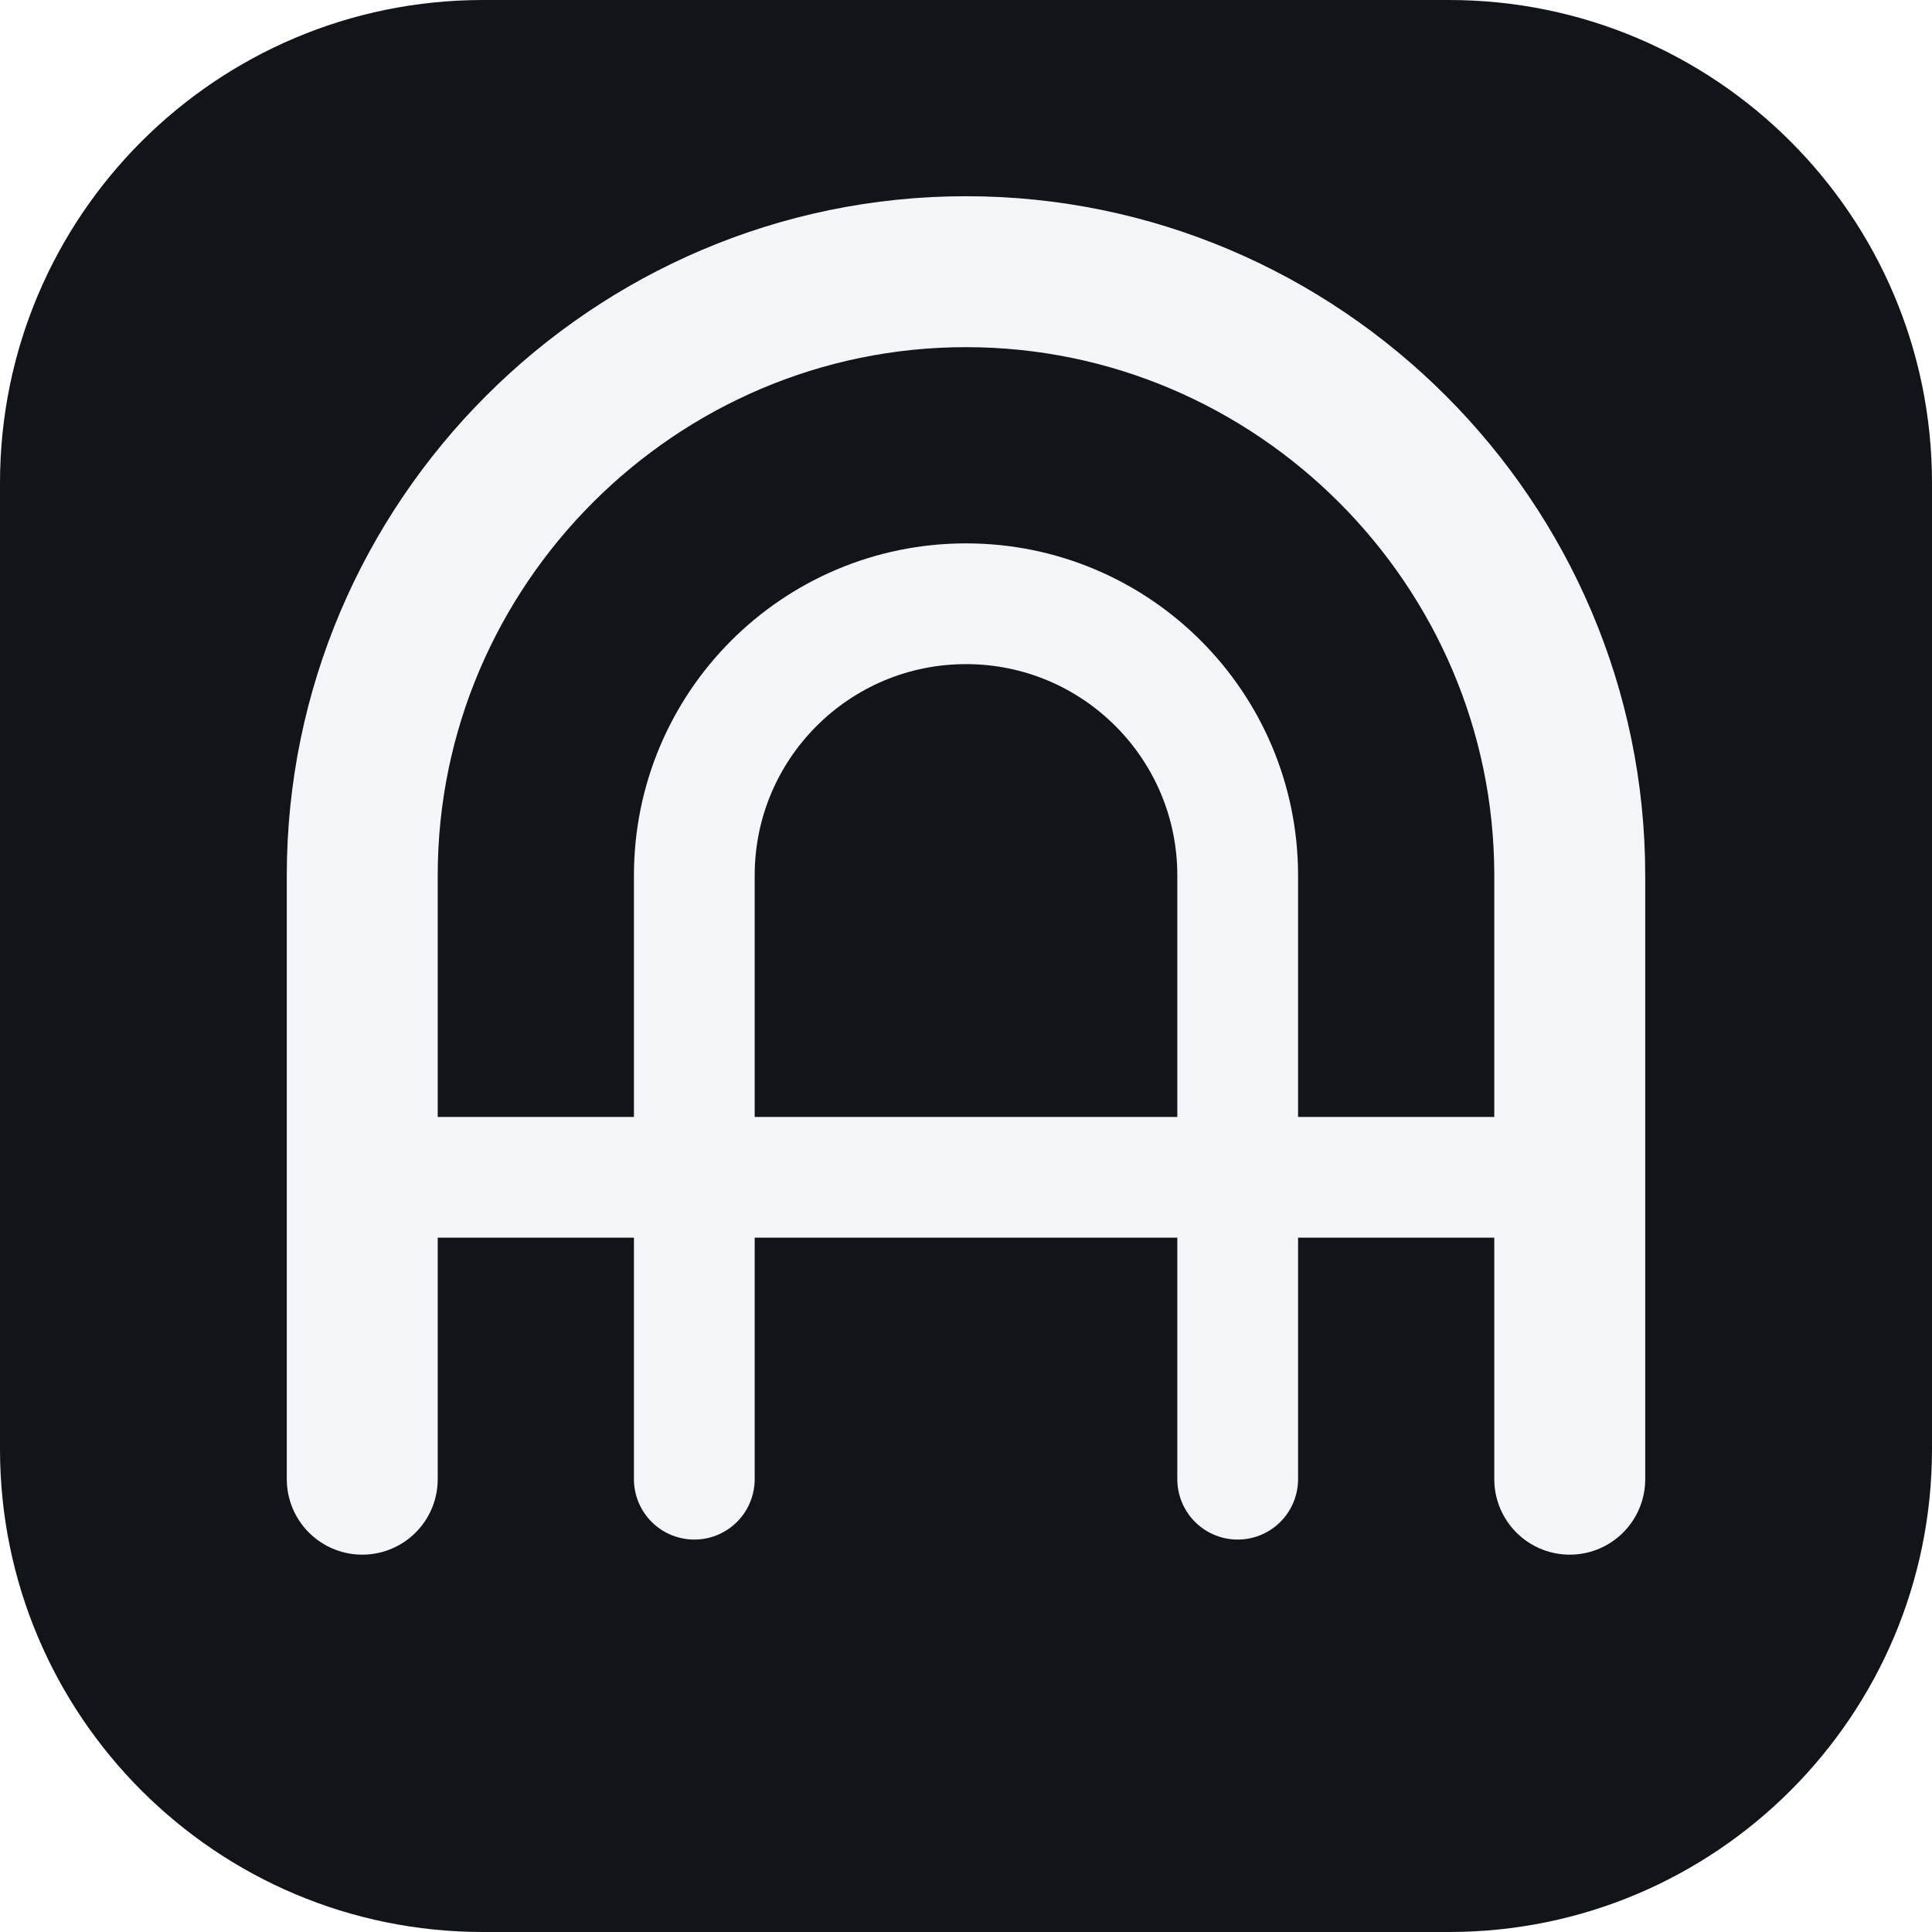
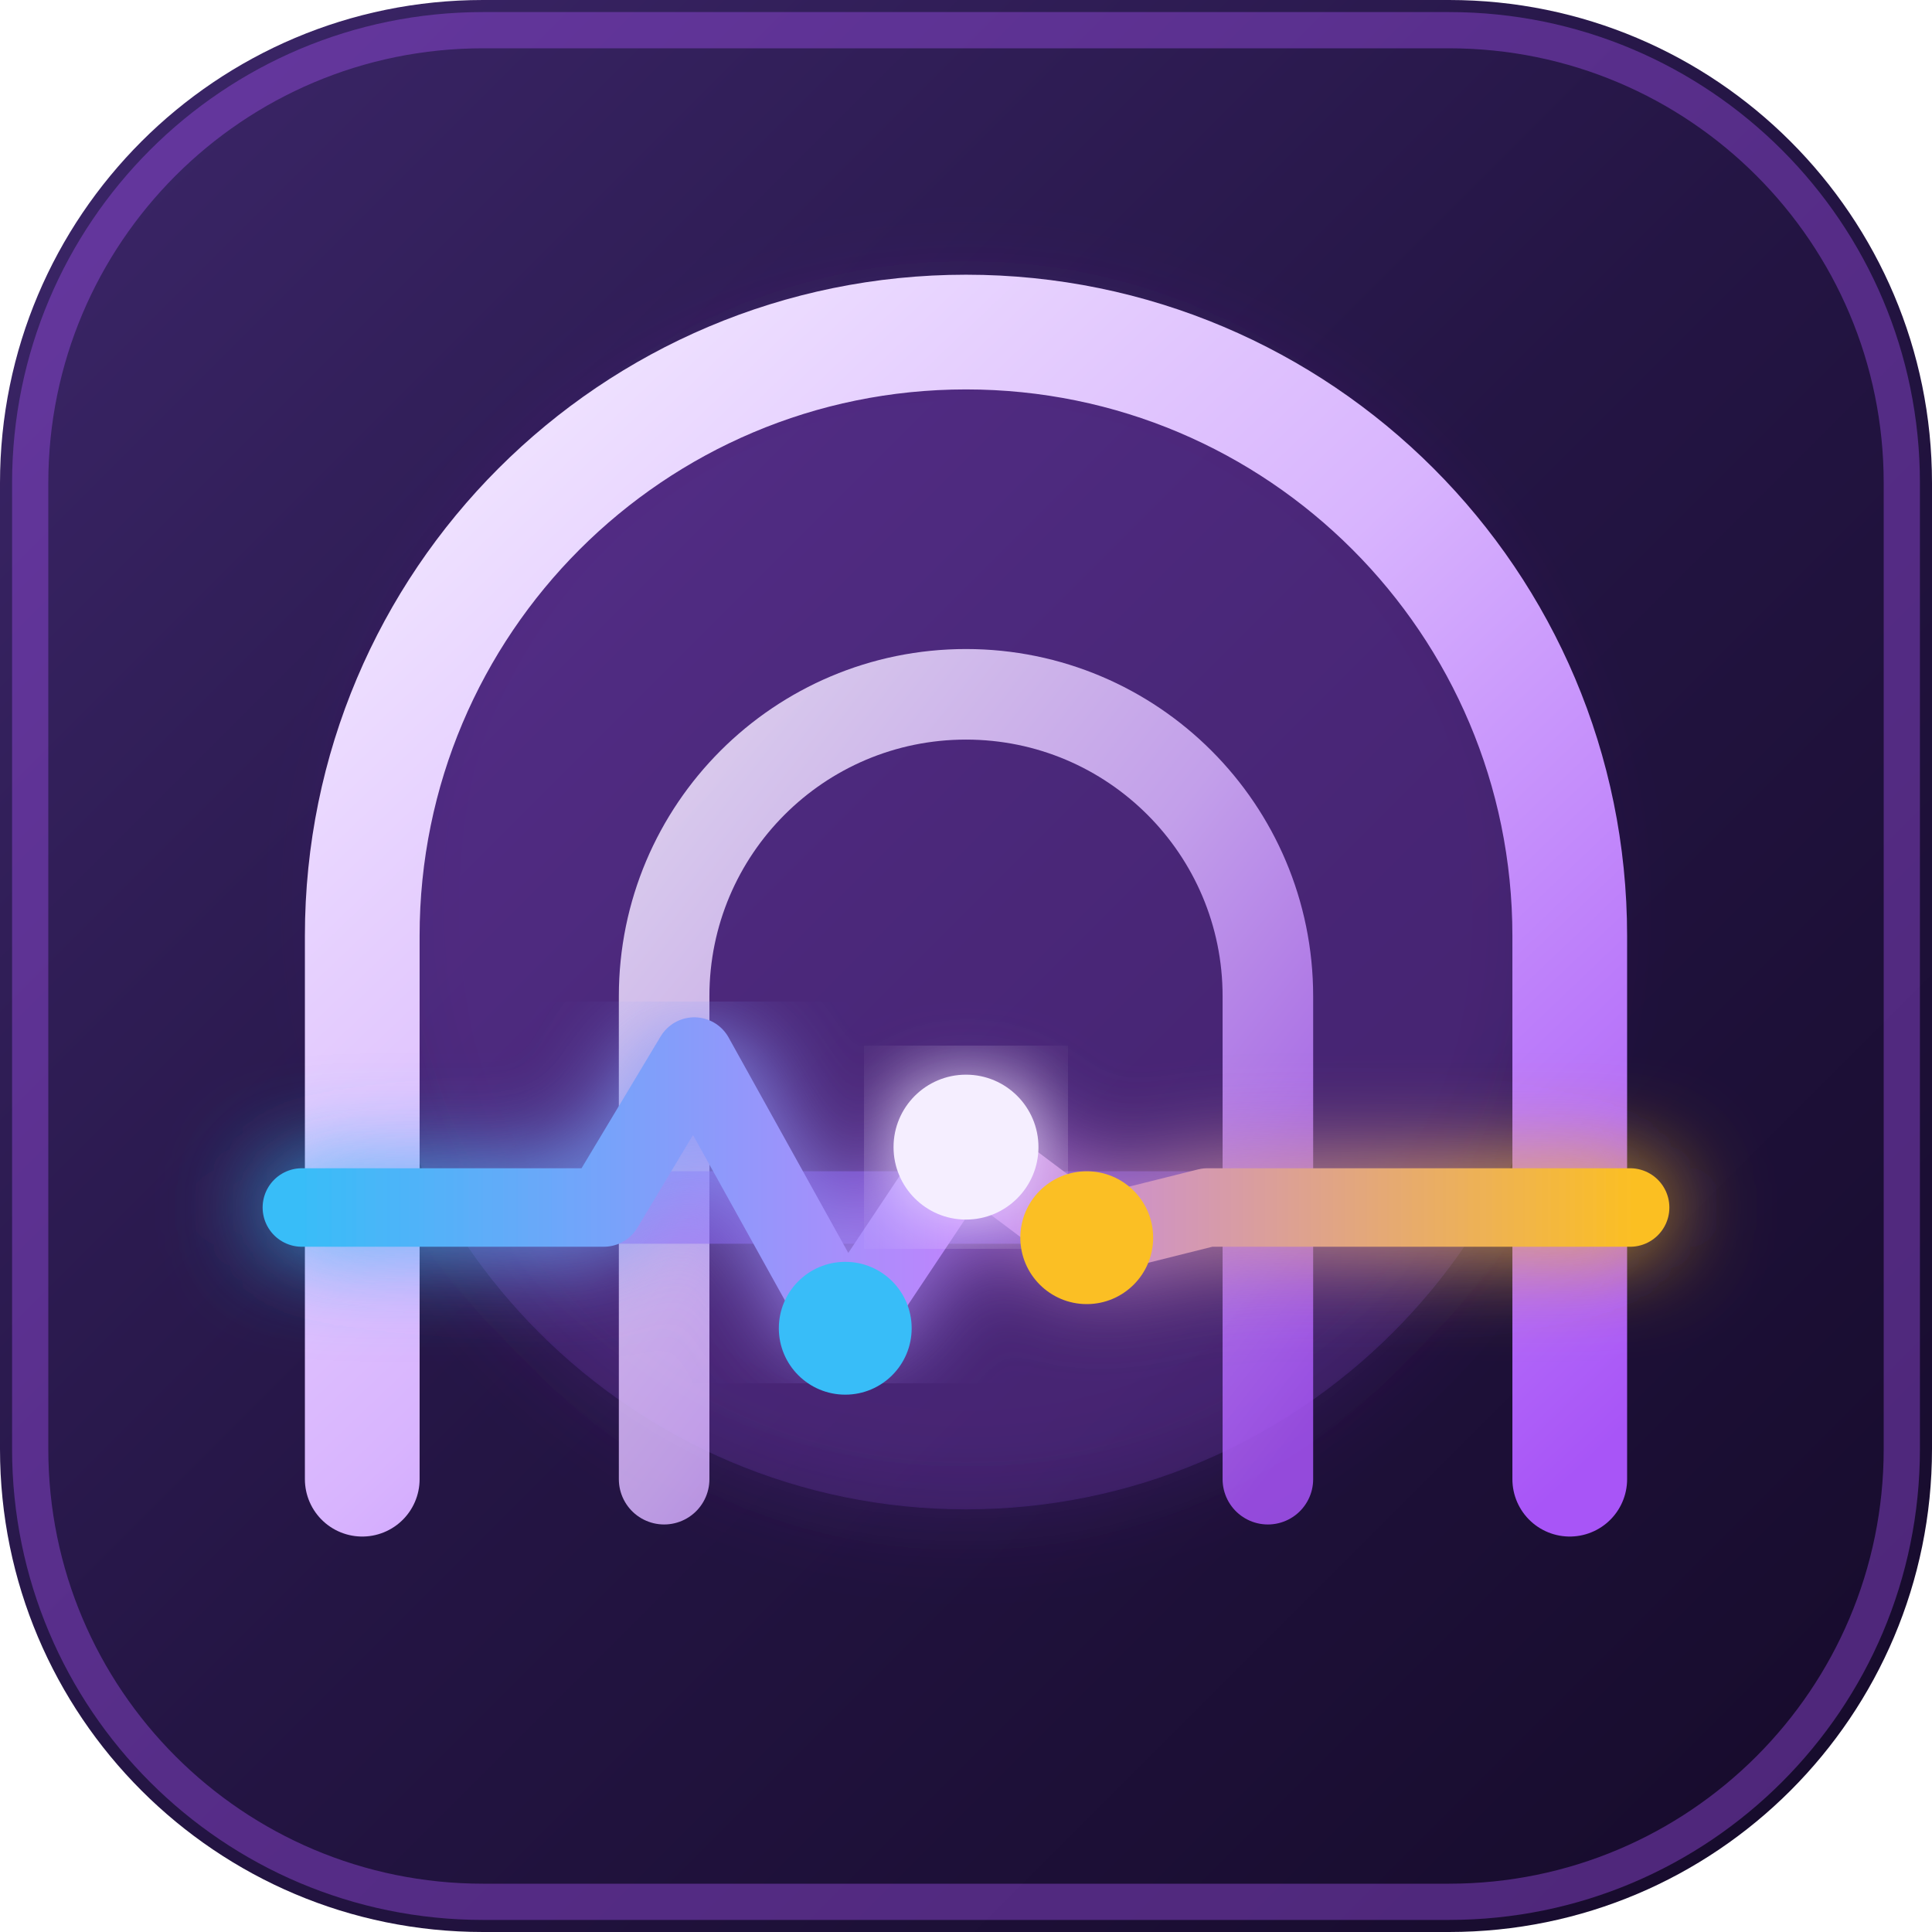
- <svg xmlns="http://www.w3.org/2000/svg" width="64" height="64" viewBox="0 0 64 64">
-   <rect width="64" height="64" rx="16" fill="#111419" />
-   <g fill="none" stroke="#f3f5f8" stroke-linecap="round" stroke-linejoin="round">
-     <path d="M12 49V29c0-11 9-20 20-20s20 9 20 20v20" stroke-width="5" />
-     <path d="M23 49V29a9 9 0 0 1 18 0v20M12 39h40" stroke-width="4" />
-   </g>
+ <svg xmlns="http://www.w3.org/2000/svg" viewBox="0 0 64 64" width="64" height="64">
+   <defs>
+     <linearGradient id="sb-bg" x1="0%" y1="0%" x2="100%" y2="100%">
+       <stop offset="0%" stop-color="#3d276b" />
+       <stop offset="50%" stop-color="#241544" />
+       <stop offset="100%" stop-color="#150a29" />
+     </linearGradient>
+     <linearGradient id="sb-arch" x1="0%" y1="0%" x2="100%" y2="100%">
+       <stop offset="0%" stop-color="#f5eeff" />
+       <stop offset="50%" stop-color="#d8b4fe" />
+       <stop offset="100%" stop-color="#a855f7" />
+     </linearGradient>
+     <linearGradient id="sb-wave" x1="0%" y1="50%" x2="100%" y2="50%">
+       <stop offset="0%" stop-color="#38bdf8" />
+       <stop offset="50%" stop-color="#c084fc" />
+       <stop offset="100%" stop-color="#fbbf24" />
+     </linearGradient>
+     <filter id="glow" x="-20%" y="-20%" width="140%" height="140%">
+       <feGaussianBlur stdDeviation="1.6" result="blur" />
+       <feComposite in="SourceGraphic" in2="blur" operator="over" />
+     </filter>
+   </defs>
+   <rect width="64" height="64" rx="16" fill="url(#sb-bg)" />
+   <rect x="1" y="1" width="62" height="62" rx="15" fill="none" stroke="#a855f7" stroke-width="1.2" stroke-opacity="0.38" />
+   <circle cx="32" cy="30" r="20" fill="#a855f7" fill-opacity="0.16" filter="url(#glow)" />
+   <path d="M12 49V31a20 20 0 0 1 40 0v18" fill="none" stroke="url(#sb-arch)" stroke-width="3.8" stroke-linecap="round" />
+   <path d="M22 49V33a10 10 0 0 1 20 0v16" fill="none" stroke="url(#sb-arch)" stroke-width="3" stroke-linecap="round" stroke-opacity="0.85" />
+   <path d="M10 40h44" fill="none" stroke="#8b5cf6" stroke-width="2.4" stroke-linecap="round" stroke-opacity="0.5" />
+   <path d="M10 40h10l3-5 5 9 4-6 4 3 4-1h14" fill="none" stroke="url(#sb-wave)" stroke-width="2.6" stroke-linecap="round" stroke-linejoin="round" filter="url(#glow)" />
+   <circle cx="28" cy="44" r="2.2" fill="#38bdf8" />
+   <circle cx="32" cy="38" r="2.4" fill="#f5eeff" filter="url(#glow)" />
+   <circle cx="36" cy="41" r="2.2" fill="#fbbf24" />
</svg>
